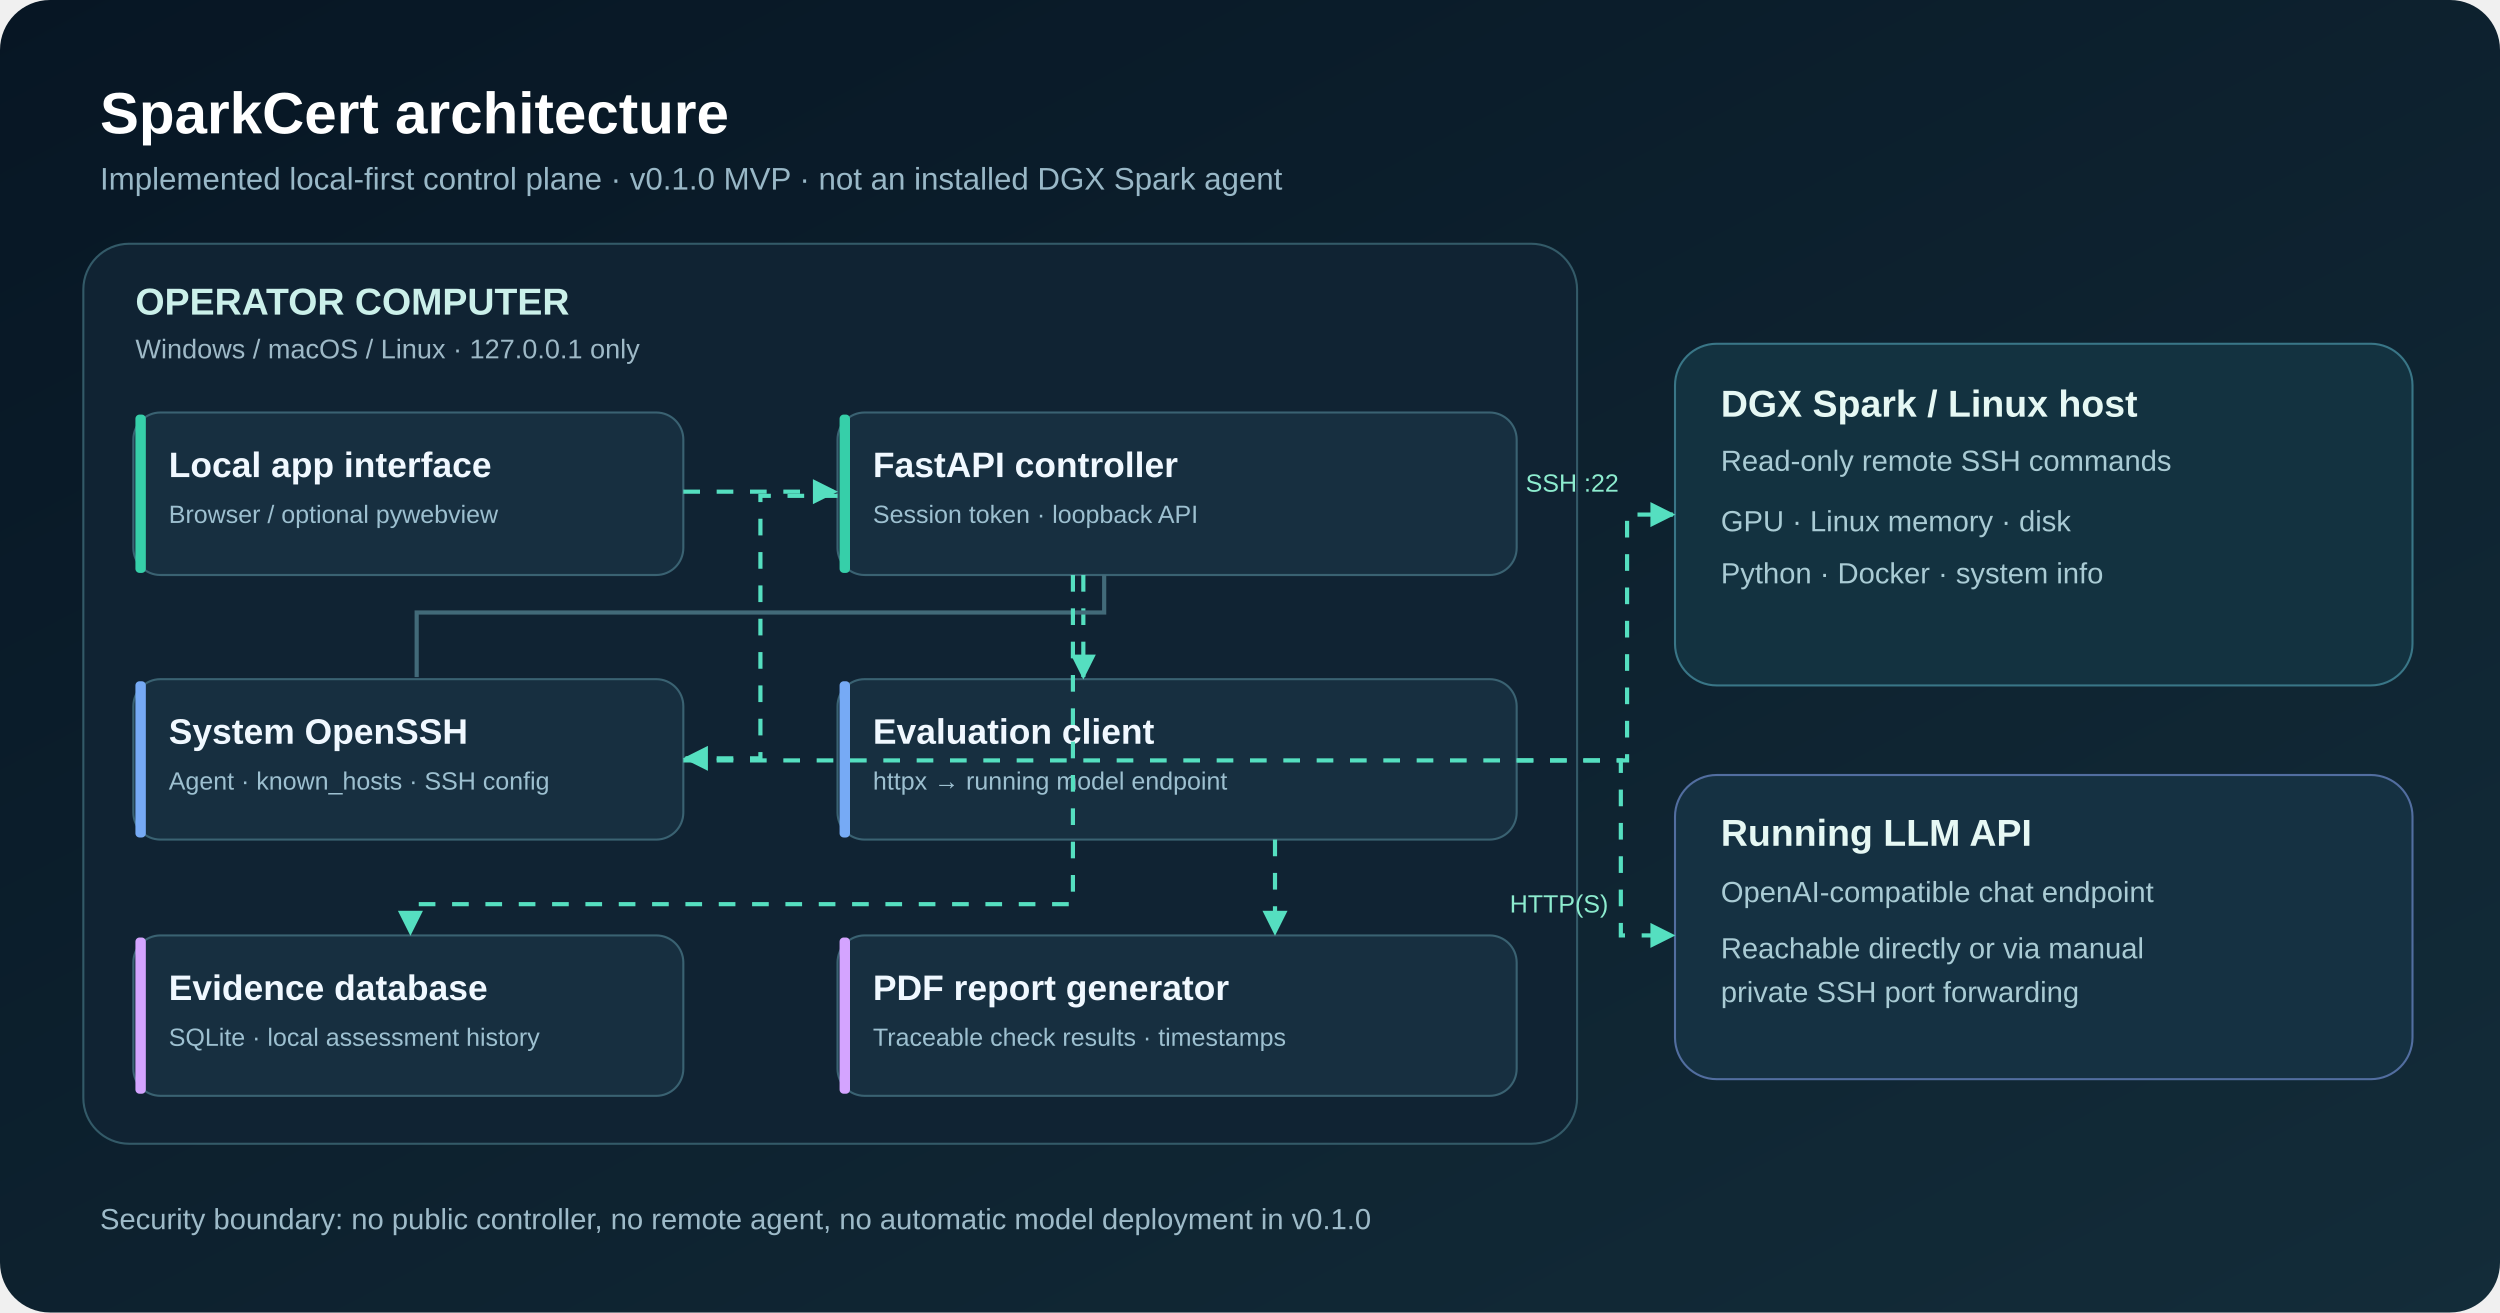
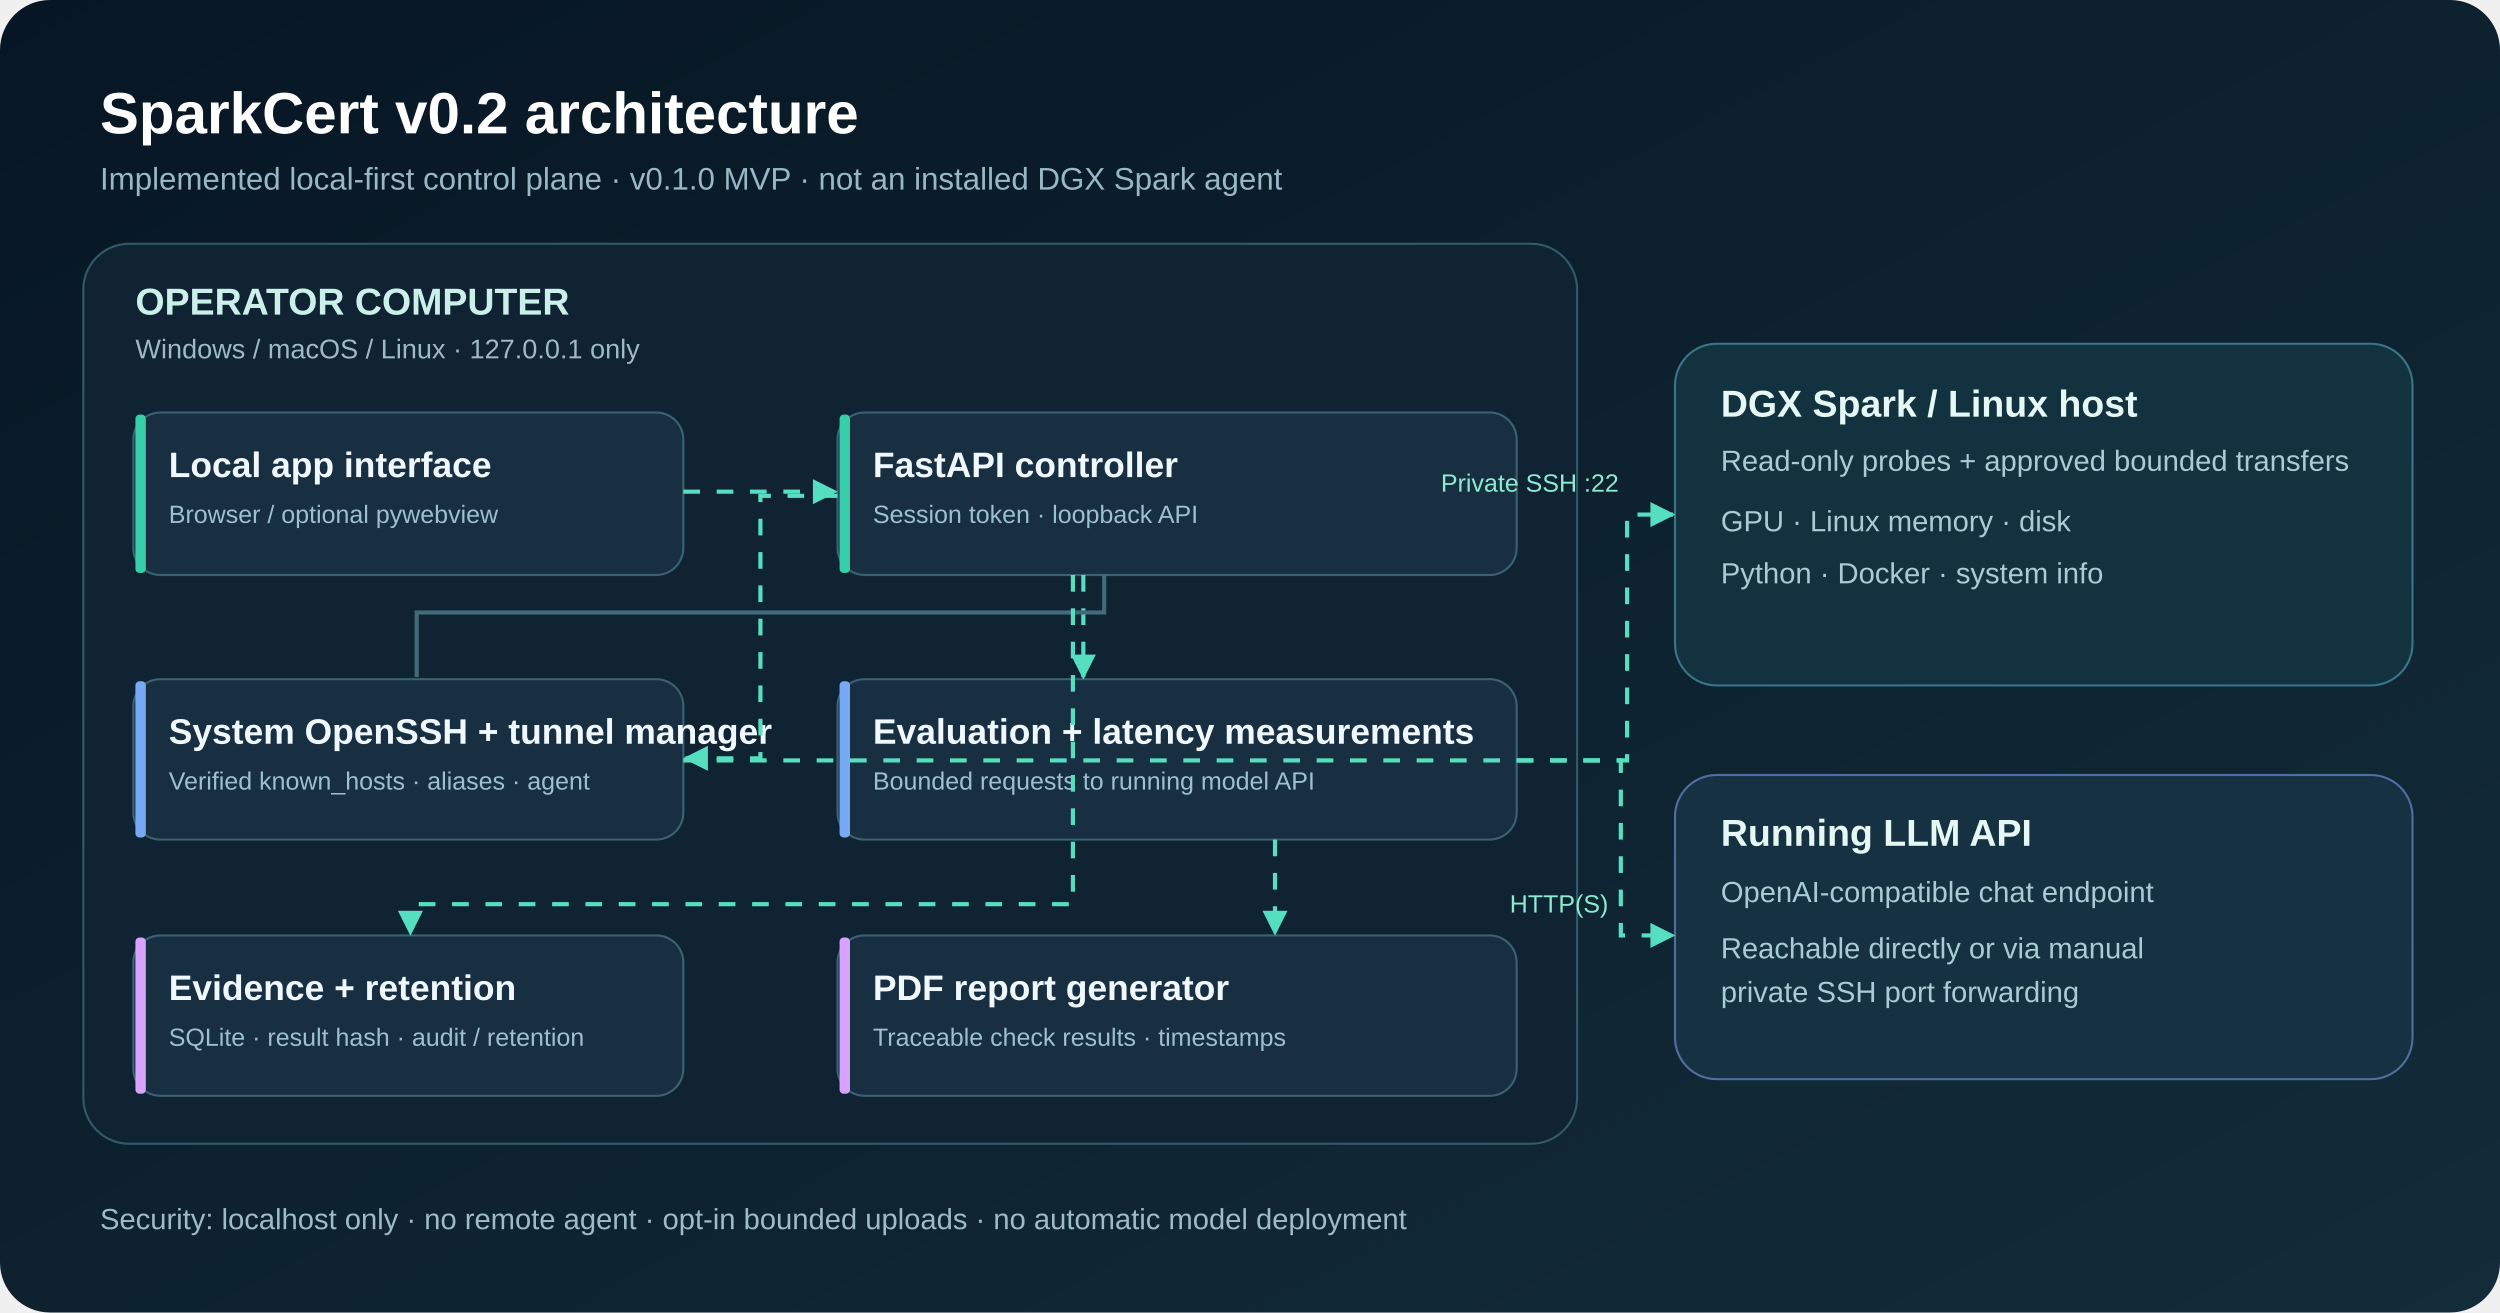
<svg xmlns="http://www.w3.org/2000/svg" width="1200" height="630" viewBox="0 0 1200 630" role="img" aria-labelledby="title desc">
  <defs>
    <linearGradient id="bg" x2="1" y2="1">
      <stop stop-color="#071624" />
      <stop offset="1" stop-color="#132c39" />
    </linearGradient>
    <marker id="arr" viewBox="0 0 10 10" refX="9" refY="5" markerWidth="6" markerHeight="6" orient="auto-start-reverse">
      <path d="M0 0 10 5 0 10" fill="#55dfc0" />
    </marker>
  </defs>
  <style>.d{stroke:#55dfc0;stroke-width:2;stroke-dasharray:8 8;fill:none;animation:move 7s linear infinite}@keyframes move{to{stroke-dashoffset:-112}}@media(prefers-reduced-motion:reduce){.d{animation:none}}</style>
  <rect width="1200" height="630" rx="24" fill="url(#bg)" />
-   <text x="48" y="64" font-family="Arial,sans-serif" font-size="28" font-weight="700" fill="#fff">SparkCert architecture</text>
+   <text x="48" y="64" font-family="Arial,sans-serif" font-size="28" font-weight="700" fill="#fff">SparkCert v0.2 architecture</text>
  <text x="48" y="91" font-family="Arial,sans-serif" font-size="15" fill="#99b8c7">Implemented local-first control plane · v0.1.0 MVP · not an installed DGX Spark agent</text>
  <rect x="40" y="117" width="717" height="432" rx="22" fill="#102333" stroke="#335a68" />
  <text x="65" y="151" font-family="Arial,sans-serif" font-size="18" font-weight="700" fill="#cbf0ea">OPERATOR COMPUTER</text>
  <text x="65" y="172" font-family="Arial,sans-serif" font-size="13" fill="#9eb9c7">Windows / macOS / Linux · 127.0.0.1 only</text>
  <g font-family="Arial,sans-serif">
    <rect x="64" y="198" width="264" height="78" rx="13" fill="#172f40" stroke="#3a6272" />
    <rect x="65" y="199" width="5" height="76" rx="2" fill="#36cfa9" />
    <text x="81" y="229" font-size="17" font-weight="700" fill="#f0f8ff">Local app interface</text>
    <text x="81" y="251" font-size="12" fill="#9dc0d0">Browser / optional pywebview</text>
    <rect x="402" y="198" width="326" height="78" rx="13" fill="#172f40" stroke="#3a6272" />
    <rect x="403" y="199" width="5" height="76" rx="2" fill="#36cfa9" />
    <text x="419" y="229" font-size="17" font-weight="700" fill="#f0f8ff">FastAPI controller</text>
    <text x="419" y="251" font-size="12" fill="#9dc0d0">Session token · loopback API</text>
    <rect x="64" y="326" width="264" height="77" rx="13" fill="#172f40" stroke="#3a6272" />
    <rect x="65" y="327" width="5" height="75" rx="2" fill="#76aaf5" />
-     <text x="81" y="357" font-size="17" font-weight="700" fill="#f0f8ff">System OpenSSH</text>
-     <text x="81" y="379" font-size="12" fill="#9dc0d0">Agent · known_hosts · SSH config</text>
+     <text x="81" y="357" font-size="17" font-weight="700" fill="#f0f8ff">System OpenSSH + tunnel manager</text>
+     <text x="81" y="379" font-size="12" fill="#9dc0d0">Verified known_hosts · aliases · agent</text>
    <rect x="402" y="326" width="326" height="77" rx="13" fill="#172f40" stroke="#3a6272" />
    <rect x="403" y="327" width="5" height="75" rx="2" fill="#76aaf5" />
-     <text x="419" y="357" font-size="17" font-weight="700" fill="#f0f8ff">Evaluation client</text>
-     <text x="419" y="379" font-size="12" fill="#9dc0d0">httpx → running model endpoint</text>
+     <text x="419" y="357" font-size="17" font-weight="700" fill="#f0f8ff">Evaluation + latency measurements</text>
+     <text x="419" y="379" font-size="12" fill="#9dc0d0">Bounded requests to running model API</text>
    <rect x="64" y="449" width="264" height="77" rx="13" fill="#172f40" stroke="#3a6272" />
    <rect x="65" y="450" width="5" height="75" rx="2" fill="#d4a4ff" />
-     <text x="81" y="480" font-size="17" font-weight="700" fill="#f0f8ff">Evidence database</text>
-     <text x="81" y="502" font-size="12" fill="#9dc0d0">SQLite · local assessment history</text>
+     <text x="81" y="480" font-size="17" font-weight="700" fill="#f0f8ff">Evidence + retention</text>
+     <text x="81" y="502" font-size="12" fill="#9dc0d0">SQLite · result hash · audit / retention</text>
    <rect x="402" y="449" width="326" height="77" rx="13" fill="#172f40" stroke="#3a6272" />
    <rect x="403" y="450" width="5" height="75" rx="2" fill="#d4a4ff" />
    <text x="419" y="480" font-size="17" font-weight="700" fill="#f0f8ff">PDF report generator</text>
    <text x="419" y="502" font-size="12" fill="#9dc0d0">Traceable check results · timestamps</text>
  </g>
  <path d="M328 236H401" class="d" marker-end="url(#arr)" />
  <path d="M520 276V325" class="d" marker-end="url(#arr)" />
  <path d="M402 238H365V364H329" class="d" marker-end="url(#arr)" />
  <path d="M530 276V294H200V325" stroke="#426a79" stroke-width="2" fill="none" />
  <path d="M515 276V434H197V448" class="d" marker-end="url(#arr)" />
  <path d="M612 403V448" class="d" marker-end="url(#arr)" />
  <rect x="804" y="165" width="354" height="164" rx="20" fill="#133240" stroke="#397687" />
  <text x="826" y="200" font-family="Arial,sans-serif" font-size="18" font-weight="700" fill="#e6f8f4">DGX Spark / Linux host</text>
-   <text x="826" y="226" font-family="Arial,sans-serif" font-size="14" fill="#a9cbd4">Read-only remote SSH commands</text>
+   <text x="826" y="226" font-family="Arial,sans-serif" font-size="14" fill="#a9cbd4">Read-only probes + approved bounded transfers</text>
  <text x="826" y="255" font-family="Arial,sans-serif" font-size="14" fill="#a9cbd4">GPU · Linux memory · disk</text>
  <text x="826" y="280" font-family="Arial,sans-serif" font-size="14" fill="#a9cbd4">Python · Docker · system info</text>
  <rect x="804" y="372" width="354" height="146" rx="20" fill="#153142" stroke="#526ea0" />
  <text x="826" y="406" font-family="Arial,sans-serif" font-size="18" font-weight="700" fill="#e6f8f4">Running LLM API</text>
  <text x="826" y="433" font-family="Arial,sans-serif" font-size="14" fill="#a9cbd4">OpenAI-compatible chat endpoint</text>
  <text x="826" y="460" font-family="Arial,sans-serif" font-size="14" fill="#a9cbd4">Reachable directly or via manual</text>
  <text x="826" y="481" font-family="Arial,sans-serif" font-size="14" fill="#a9cbd4">private SSH port forwarding</text>
  <path d="M328 365H781V247H803" class="d" marker-end="url(#arr)" />
  <path d="M728 365H778V449H803" class="d" marker-end="url(#arr)" />
  <g font-family="Arial,sans-serif" font-size="12" fill="#8deccf">
-     <text x="777" y="236" text-anchor="end">SSH :22</text>
+     <text x="777" y="236" text-anchor="end">Private SSH :22</text>
    <text x="772" y="438" text-anchor="end">HTTP(S)</text>
  </g>
-   <text x="48" y="590" font-family="Arial,sans-serif" font-size="14" fill="#9ebbc9">Security boundary: no public controller, no remote agent, no automatic model deployment in v0.1.0</text>
+   <text x="48" y="590" font-family="Arial,sans-serif" font-size="14" fill="#9ebbc9">Security: localhost only · no remote agent · opt-in bounded uploads · no automatic model deployment</text>
</svg>
